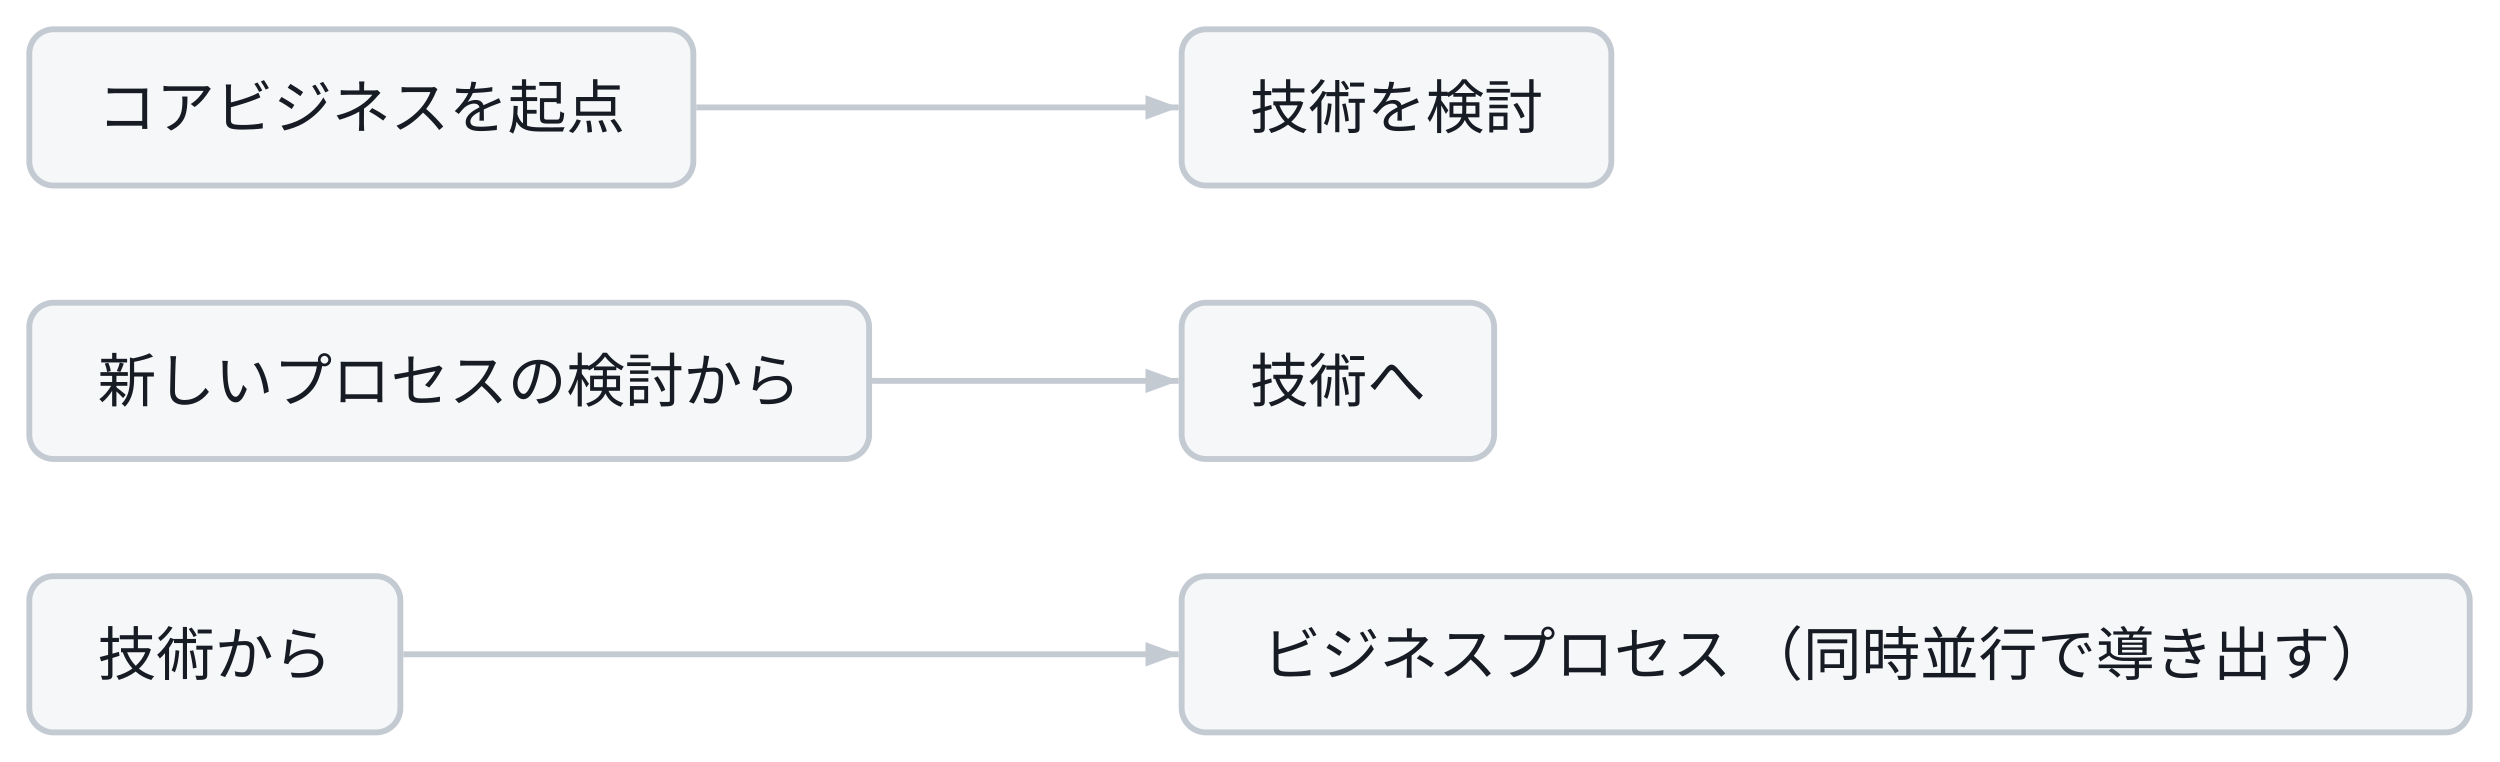
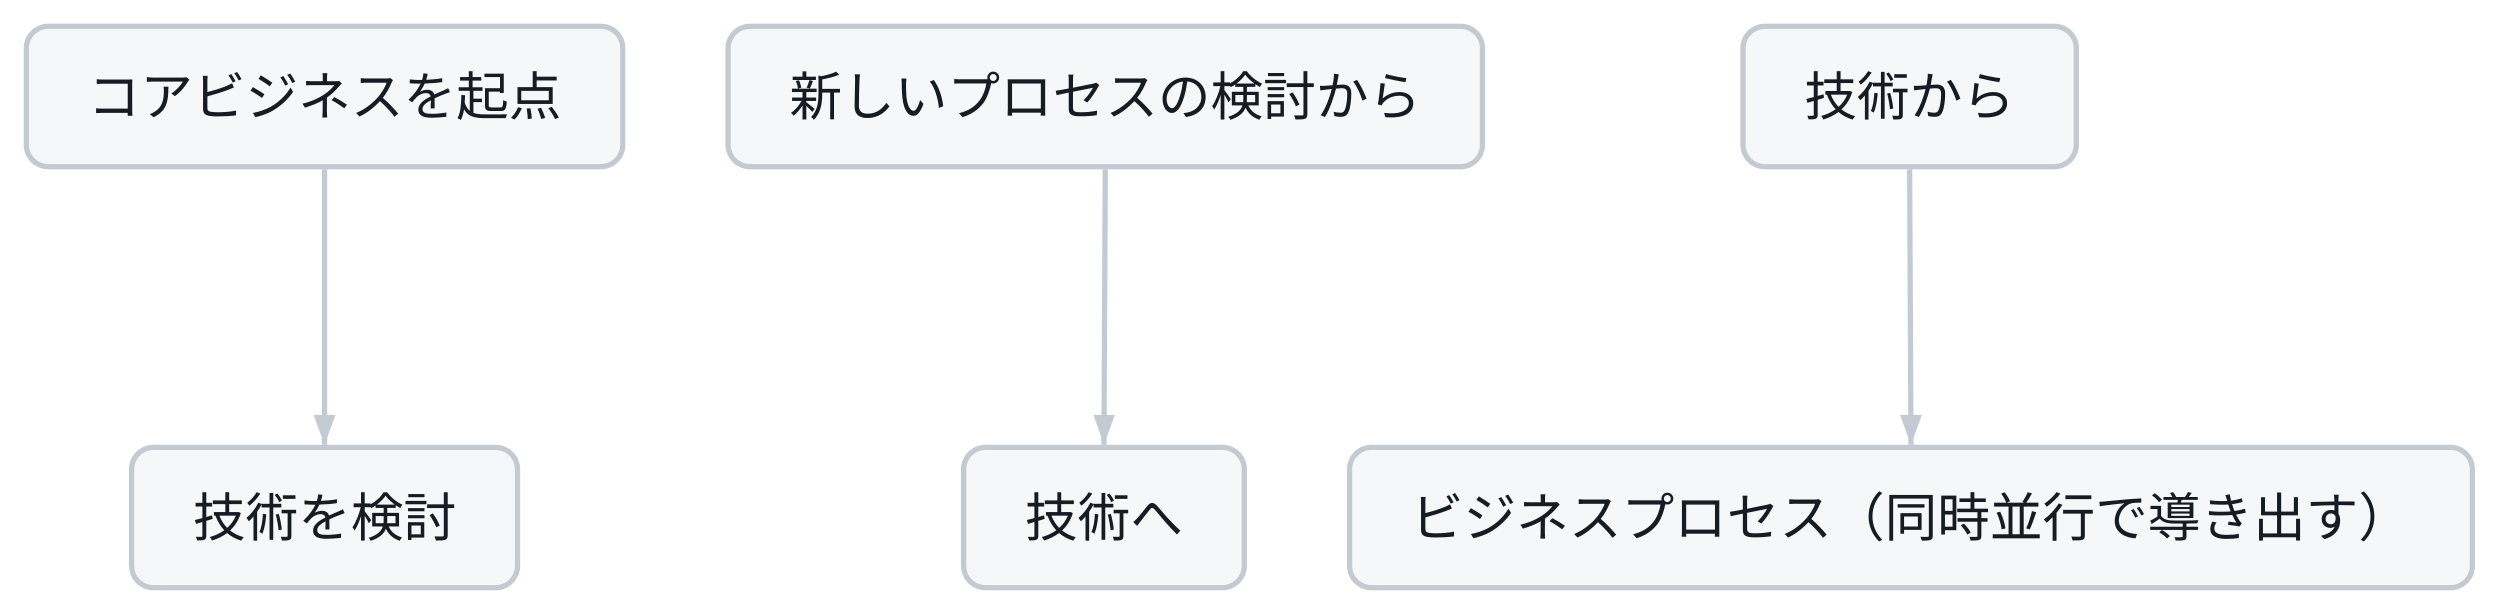
- <svg class="wf-fig" viewBox="0 0 512 156" width="512" height="156" role="img">
+ <svg class="wf-fig" viewBox="0 0 570 140" width="570" height="140" role="img">
  <g transform="translate(6.0,6.0)">
-     <path d="M136.6,16.0 L235.4,16.0" fill="none" stroke="#C3CAD2" stroke-width="1.2" />
-     <polygon points="235.4,16.0 228.6,18.5 228.6,13.5" fill="#C3CAD2" />
-     <path d="M172.6,72.0 L235.4,72.0" fill="none" stroke="#C3CAD2" stroke-width="1.2" />
-     <polygon points="235.4,72.0 228.6,74.5 228.6,69.5" fill="#C3CAD2" />
-     <path d="M76.6,128.0 L235.4,128.0" fill="none" stroke="#C3CAD2" stroke-width="1.2" />
-     <polygon points="235.4,128.0 228.6,130.5 228.6,125.5" fill="#C3CAD2" />
+     <path d="M68.0,32.6 L68.0,95.4" fill="none" stroke="#C3CAD2" stroke-width="1.2" />
+     <polygon points="68.0,95.4 65.5,88.6 70.5,88.6" fill="#C3CAD2" />
+     <path d="M246.0,32.6 L245.7,95.4" fill="none" stroke="#C3CAD2" stroke-width="1.2" />
+     <polygon points="245.7,95.4 243.3,88.6 248.2,88.6" fill="#C3CAD2" />
+     <path d="M429.4,32.6 L429.7,95.4" fill="none" stroke="#C3CAD2" stroke-width="1.2" />
+     <polygon points="429.7,95.4 427.2,88.6 432.2,88.6" fill="#C3CAD2" />
    <g class="wf-node" transform="translate(0.0,0.0)">
      <g class="svg-box" role="plain">
        <rect x="0" y="0" width="136.0" height="32.0" rx="5.0" fill="#F5F7F9" stroke="#C3CAD2" stroke-width="1.2" />
        <text x="68.0" y="20.3" text-anchor="middle" font-family="Noto Sans JP, Hiragino Kaku Gothic ProN, sans-serif" font-size="12.0" font-weight="400" fill="#171B23">コアビジネスを起点</text>
      </g>
    </g>
-     <g class="wf-node" transform="translate(236.0,0.0)">
+     <g class="wf-node" transform="translate(24.0,96.0)">
      <g class="svg-box" role="plain">
        <rect x="0" y="0" width="88.0" height="32.0" rx="5.0" fill="#F5F7F9" stroke="#C3CAD2" stroke-width="1.2" />
        <text x="44.0" y="20.3" text-anchor="middle" font-family="Noto Sans JP, Hiragino Kaku Gothic ProN, sans-serif" font-size="12.0" font-weight="400" fill="#171B23">技術を検討</text>
      </g>
    </g>
-     <g class="wf-node" transform="translate(0.0,56.0)">
+     <g class="wf-node" transform="translate(160.0,0.0)">
      <g class="svg-box" role="plain">
        <rect x="0" y="0" width="172.0" height="32.0" rx="5.0" fill="#F5F7F9" stroke="#C3CAD2" stroke-width="1.2" />
        <text x="86.0" y="20.3" text-anchor="middle" font-family="Noto Sans JP, Hiragino Kaku Gothic ProN, sans-serif" font-size="12.0" font-weight="400" fill="#171B23">新しいプロセスの検討から</text>
      </g>
    </g>
-     <g class="wf-node" transform="translate(236.0,56.0)">
+     <g class="wf-node" transform="translate(213.7,96.0)">
      <g class="svg-box" role="plain">
        <rect x="0" y="0" width="64.0" height="32.0" rx="5.0" fill="#F5F7F9" stroke="#C3CAD2" stroke-width="1.2" />
        <text x="32.0" y="20.3" text-anchor="middle" font-family="Noto Sans JP, Hiragino Kaku Gothic ProN, sans-serif" font-size="12.0" font-weight="400" fill="#171B23">技術へ</text>
      </g>
    </g>
-     <g class="wf-node" transform="translate(0.0,112.0)">
+     <g class="wf-node" transform="translate(391.4,0.0)">
      <g class="svg-box" role="plain">
        <rect x="0" y="0" width="76.0" height="32.0" rx="5.0" fill="#F5F7F9" stroke="#C3CAD2" stroke-width="1.2" />
        <text x="38.0" y="20.3" text-anchor="middle" font-family="Noto Sans JP, Hiragino Kaku Gothic ProN, sans-serif" font-size="12.0" font-weight="400" fill="#171B23">技術から</text>
      </g>
    </g>
-     <g class="wf-node" transform="translate(236.0,112.0)">
+     <g class="wf-node" transform="translate(301.7,96.0)">
      <g class="svg-box" role="plain">
-         <rect x="0" y="0" width="263.8" height="32.0" rx="5.0" fill="#F5F7F9" stroke="#C3CAD2" stroke-width="1.2" />
-         <text x="131.9" y="20.3" text-anchor="middle" font-family="Noto Sans JP, Hiragino Kaku Gothic ProN, sans-serif" font-size="12.0" font-weight="400" fill="#171B23">ビジネスプロセス （同時並行で導き出す）</text>
+         <rect x="0" y="0" width="256.0" height="32.0" rx="5.0" fill="#F5F7F9" stroke="#C3CAD2" stroke-width="1.2" />
+         <text x="128.0" y="20.3" text-anchor="middle" font-family="Noto Sans JP, Hiragino Kaku Gothic ProN, sans-serif" font-size="12.0" font-weight="400" fill="#171B23">ビジネスプロセス（同時並行で導き出す）</text>
      </g>
    </g>
  </g>
</svg>
